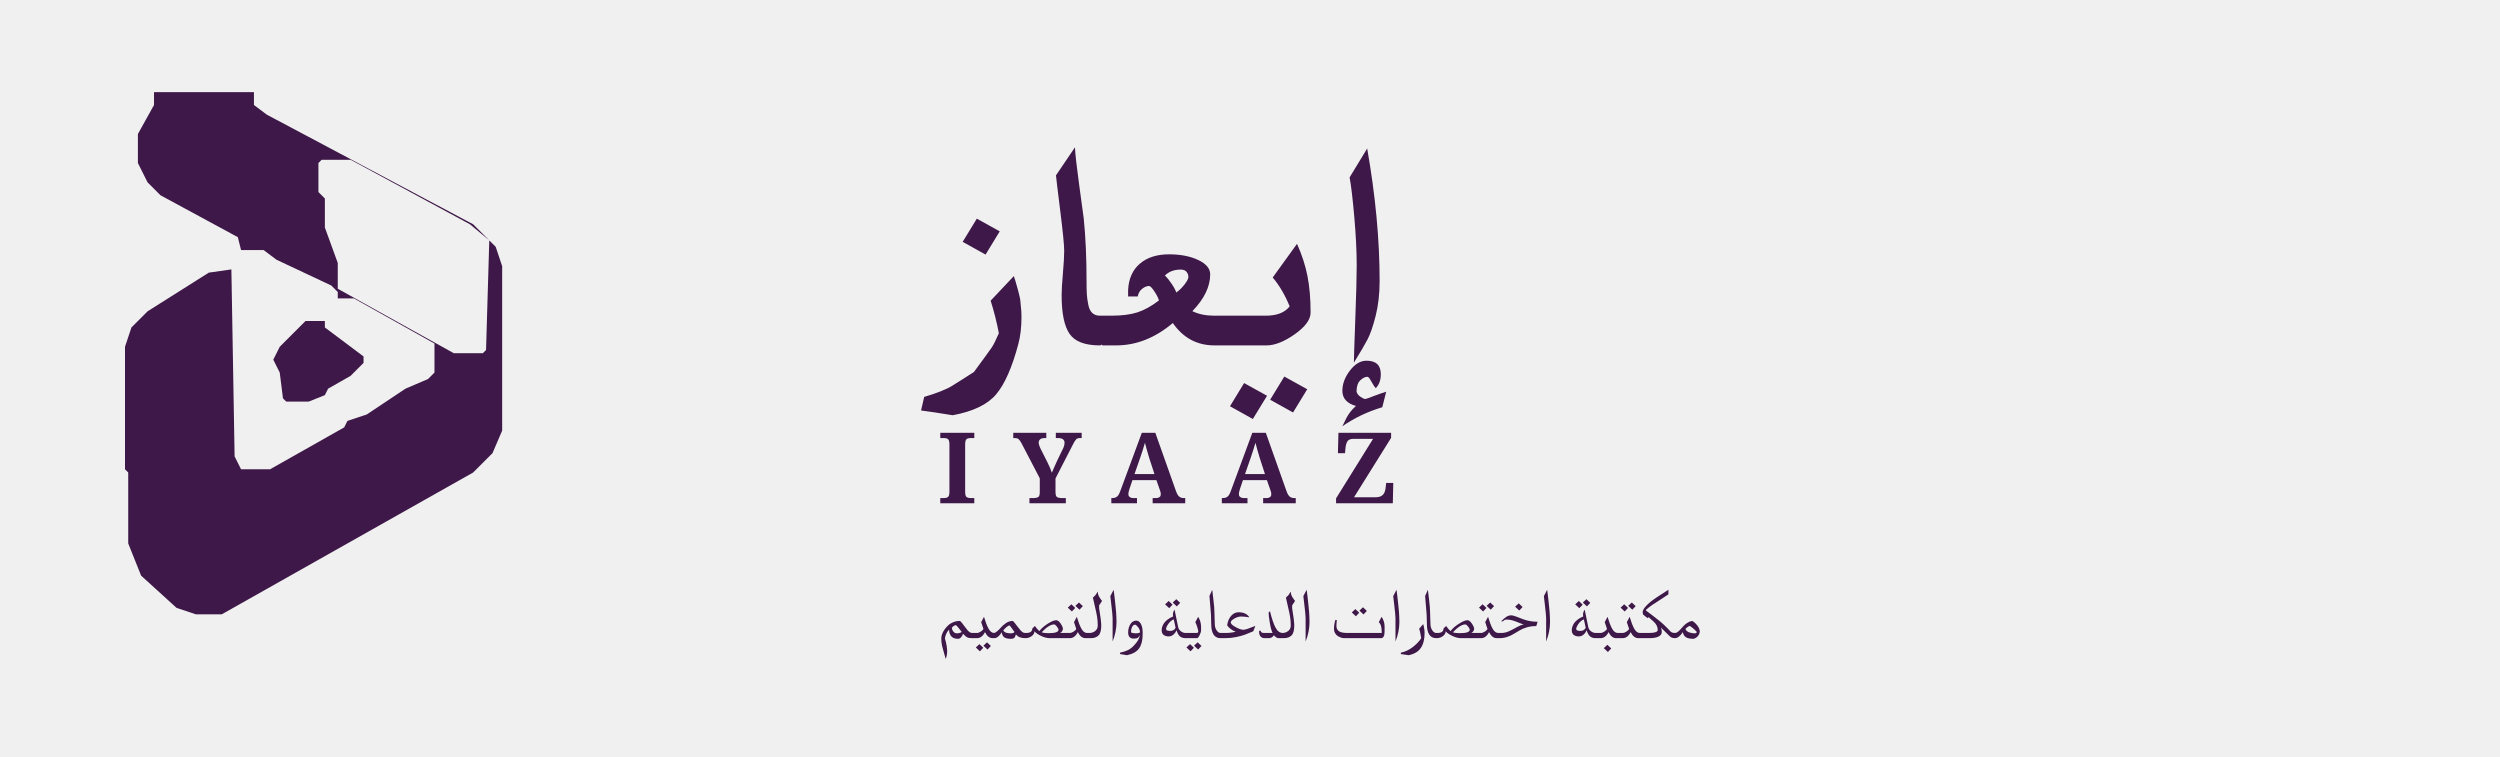
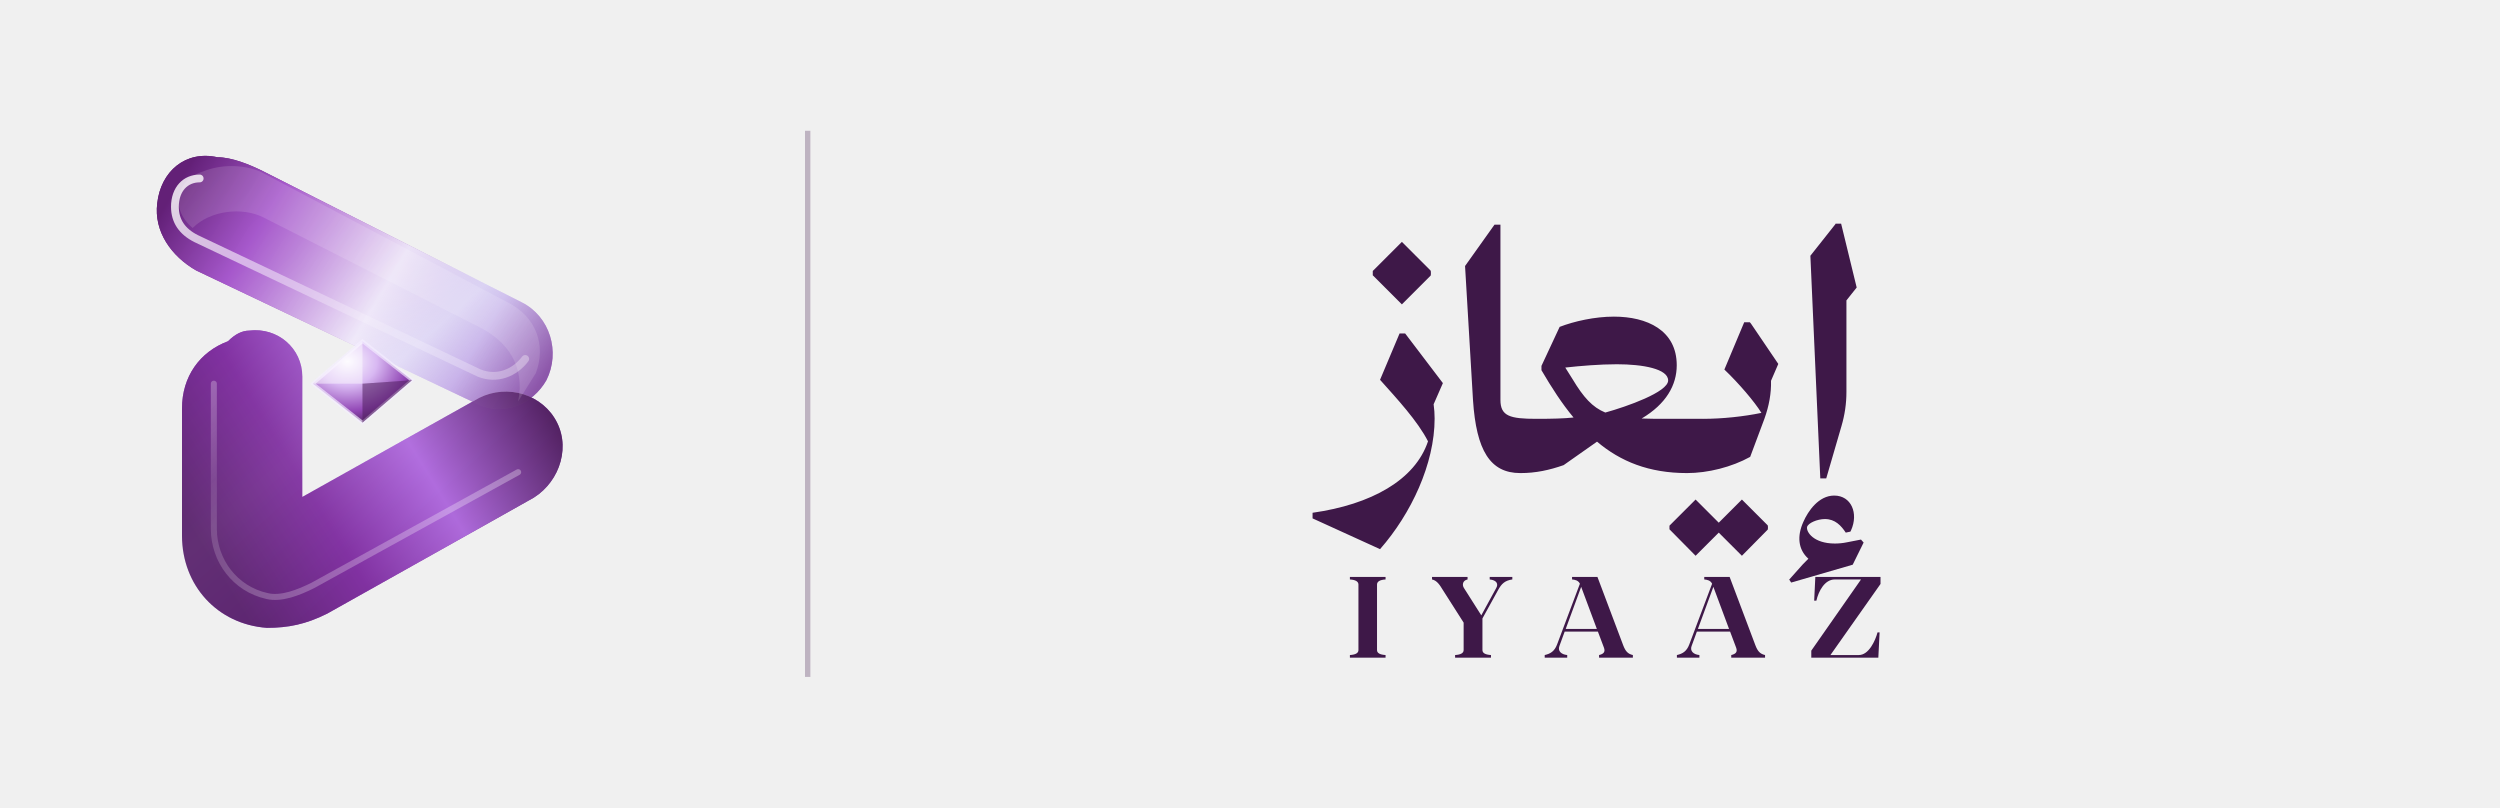
- <svg xmlns="http://www.w3.org/2000/svg" viewBox="0 0 760 230" role="img" aria-labelledby="title desc">
-   <g fill="#3E1848">
-     <g transform="translate(38 28) scale(.98)">
-       <path d="M9 0 L9 4 L4 13 L4 22 L7 28 L11 32 L35 45 L36 49 L43 49 L47 52 L64 60 L66 62 L66 64 L71 64 L96 78 L96 87 L94 89 L87 92 L75 100 L69 102 L68 104 L45 117 L36 117 L34 113 L33 55 L26 56 L7 68 L2 73 L0 79 L0 117 L1 118 L1 140 L5 150 L16 160 L22 162 L30 162 L108 118 L114 112 L117 105 L117 54 L115 48 L108 41 L44 7 L40 4 L40 0 Z M61 21 L70 21 L107 41 L113 46 L112 80 L111 81 L102 81 L66 61 L66 53 L62 42 L62 33 L60 31 L60 22 Z" fill-rule="evenodd" />
-       <path d="M74 82 L62 73 L62 71 L56 71 L48 79 L46 83 L48 87 L49 95 L50 96 L57 96 L62 94 L63 92 L70 88 L74 84 Z" />
-     </g>
-     <text x="280" y="105" font-family="Thmanyah Serif Display, serif" font-weight="700" font-size="86">إيعاز</text>
-     <text x="285" y="153" font-family="Georgia, serif" font-weight="700" font-size="30" letter-spacing="11">IYAAZ</text>
-     <text x="285" y="194" font-family="Thmanyah Serif Display, serif" font-size="21">مكتبة اختصارات الدعاية والتصميم</text>
+ <svg xmlns="http://www.w3.org/2000/svg" viewBox="0 0 650 210" role="img" aria-labelledby="title desc">
+   <g transform="translate(28 28) scale(.92)">
+     <defs>
+       <linearGradient id="lribbonBase" x1="22" y1="20" x2="132" y2="142" gradientUnits="userSpaceOnUse">
+         <stop offset="0" stop-color="#5B176B" />
+         <stop offset=".22" stop-color="#8D3AB0" />
+         <stop offset=".48" stop-color="#E7E6F5" />
+         <stop offset=".67" stop-color="#A565CF" />
+         <stop offset="1" stop-color="#3E1848" />
+       </linearGradient>
+       <linearGradient id="ltopGlass" x1="22" y1="18" x2="122" y2="78" gradientUnits="userSpaceOnUse">
+         <stop offset="0" stop-color="#632078" stop-opacity=".96" />
+         <stop offset=".22" stop-color="#A95BCF" stop-opacity=".92" />
+         <stop offset=".56" stop-color="#F7F5FF" stop-opacity=".82" />
+         <stop offset=".82" stop-color="#C9B9EE" stop-opacity=".58" />
+         <stop offset="1" stop-color="#83509B" stop-opacity=".72" />
+       </linearGradient>
+       <linearGradient id="llowerGlass" x1="35" y1="137" x2="124" y2="82" gradientUnits="userSpaceOnUse">
+         <stop offset="0" stop-color="#572069" />
+         <stop offset=".32" stop-color="#7F2E9F" />
+         <stop offset=".62" stop-color="#B16CDF" />
+         <stop offset="1" stop-color="#4B1B58" />
+       </linearGradient>
+       <radialGradient id="lgemFill" cx="35%" cy="25%" r="85%">
+         <stop offset="0" stop-color="#FBF9FF" />
+         <stop offset=".35" stop-color="#D8B8F2" />
+         <stop offset=".72" stop-color="#9146B5" />
+         <stop offset="1" stop-color="#3E1848" />
+       </radialGradient>
+       <linearGradient id="ledgeSheen" x1="20" y1="25" x2="120" y2="125" gradientUnits="userSpaceOnUse">
+         <stop offset="0" stop-color="#FFFFFF" stop-opacity=".9" />
+         <stop offset=".45" stop-color="#FFFFFF" stop-opacity=".18" />
+         <stop offset="1" stop-color="#FFFFFF" stop-opacity=".55" />
+       </linearGradient>
+     </defs>
+     <path data-role="ribbon-core" d="M31 14C22 12 15 18 14 27C13 35 18 42 25 46L105 84C112 87 120 84 124 77C128 69 125 59 117 55L44 18C40 16 35 14 31 14ZM34 66C26 69 21 76 21 85V121C21 135 31 146 45 147C51 147 56 146 62 143L119 111C127 107 131 97 127 89C123 81 113 78 105 82L55 110V76C55 68 48 62 40 63C38 63 36 64 34 66Z" fill="url(#lribbonBase)" fill-rule="evenodd" />
+     <path d="M31 14C22 12 15 18 14 27C13 35 18 42 25 46L105 84C112 87 120 84 124 77C128 69 125 59 117 55L44 18C40 16 35 14 31 14Z" fill="url(#ltopGlass)" />
+     <path d="M34 66C26 69 21 76 21 85V121C21 135 31 146 45 147C51 147 56 146 62 143L119 111C127 107 131 97 127 89C123 81 113 78 105 82L55 110V76C55 68 48 62 40 63C38 63 36 64 34 66Z" fill="url(#llowerGlass)" fill-opacity=".92" />
+     <path data-role="highlight" d="M26 20C22 20 19 23 19 28C19 32 21 35 25 37L105 75C110 77 115 75 118 71" fill="none" stroke="url(#ledgeSheen)" stroke-width="2.2" stroke-linecap="round" opacity=".9" />
+     <path data-role="highlight" d="M30 78V119C30 128 36 136 45 138C49 139 54 137 58 135L116 103" fill="none" stroke="url(#ledgeSheen)" stroke-width="1.7" stroke-linecap="round" opacity=".66" />
+     <path d="M43 18L113 55C121 59 124 67 121 75L116 83C118 73 113 66 105 62L44 31C38 28 29 29 24 34C17 28 20 20 27 18C32 16 38 16 43 18Z" fill="#FFFFFF" opacity=".13" />
+     <path data-role="gem-core" d="M72 66L86 77L72 89L58 78Z" fill="url(#lgemFill)" stroke="#F4EFFF" stroke-opacity=".65" stroke-width="1" />
+     <path d="M72 66L72 78L58 78Z" fill="#FFFFFF" opacity=".45" />
+     <path d="M72 78L86 77L72 89Z" fill="#4E1D5C" opacity=".55" />
+   </g>
+   <path d="M210 34V176" stroke="#3E1848" stroke-opacity=".28" stroke-width="1.4" />
+   <g fill="#3E1848" transform="translate(-90 18)">
+     <path data-role="wordmark-ar" d="m 568.695,40.156 h -1.462 v 0.086 l -6.536,8.256 2.58,57.878 h 1.548 l 3.956,-13.588 c 0.86,-2.924 1.29,-5.848 1.29,-8.858 V 60.108 l 2.666,-3.354 z m -13.502,92.536 0.516,0.774 15.996,-4.644 2.838,-5.762 -0.688,-0.774 -3.526,0.688 c -1.204,0.258 -2.322,0.344 -3.268,0.344 -5.504,0 -7.482,-3.01 -7.224,-4.3 0.258,-1.032 2.666,-2.064 4.644,-2.064 2.666,0 4.214,1.72 5.418,3.526 l 1.204,-0.258 0.172,-0.344 c 1.978,-4.386 0.086,-9.03 -4.386,-9.03 -4.042,0 -6.794,4.042 -7.998,6.794 -1.72,3.784 -1.376,7.224 1.29,9.632 -0.43,0.43 -0.86,0.86 -1.376,1.376 z M 544.959,65.784 h -1.462 l -5.16,12.298 c 3.784,3.612 7.826,8.342 9.632,11.266 -4.558,0.946 -10.148,1.548 -15.136,1.548 -2.752,0 -4.214,1.462 -4.214,4.214 V 105 c 5.418,0 11.61,-1.548 16.426,-4.214 l 3.698,-9.89 c 1.204,-3.354 1.806,-6.622 1.72,-9.89 l 1.892,-4.386 -7.052,-10.406 c -0.086,-0.086 -0.172,-0.258 -0.344,-0.43 z m 4.644,53.922 c 0.086,0 0.086,-1.032 0,-1.118 l -6.708,-6.708 -6.02,6.02 -6.02,-6.02 -6.794,6.794 v 0.946 l 6.794,6.88 6.02,-6.02 6.02,6.02 z M 490.779,78.254 c 2.666,4.558 5.332,8.686 8.342,12.298 -2.494,0.258 -5.418,0.344 -9.632,0.344 l -4.128,3.182 V 105 c 3.956,0 7.482,-0.774 11.18,-2.064 l 8.686,-6.106 c 6.106,5.16 13.502,8.17 23.392,8.17 3.182,0 4.128,-1.204 4.128,-3.526 V 90.896 h -9.116 c -2.58,0 -4.816,0 -6.794,-0.086 6.364,-3.784 9.116,-8.686 9.116,-13.846 0,-9.116 -7.74,-12.642 -16.34,-12.642 -4.988,0 -10.32,1.204 -14.104,2.666 l -4.73,10.148 z m 8.084,2.322 -1.892,-3.01 c 3.87,-0.43 8.944,-0.86 13.416,-0.86 6.794,0 13.33,1.204 13.33,4.214 0,3.01 -10.75,6.794 -16.34,8.342 -3.354,-1.376 -5.676,-3.956 -8.514,-8.686 z M 485.275,105 c 2.752,0 4.214,-1.462 4.214,-4.214 v -9.89 c -6.88,0 -9.374,-0.688 -9.374,-4.902 v -45.58 h -1.548 l -7.654,10.75 2.064,34.83 c 0.86,13.158 4.472,19.006 12.298,19.006 z M 448.811,80.748 c 4.386,4.902 9.804,10.75 12.47,15.996 -3.354,10.062 -14.792,16.426 -30.014,18.576 v 1.462 l 17.544,7.998 c 8.084,-9.202 14.19,-22.188 14.19,-33.97 0,-1.204 -0.086,-2.494 -0.258,-3.698 l 2.408,-5.504 -9.804,-12.9 h -1.462 z m 13.158,-27.09 c 0.086,-0.086 0.086,-1.204 0,-1.29 l -7.482,-7.482 -7.568,7.568 v 1.118 l 7.568,7.568 z" />
+     <path data-role="wordmark-en" d="m 450.245,153 v -0.69 c -1.47,-0.09 -2.22,-0.51 -2.22,-1.29 v -17.04 c 0,-0.78 0.75,-1.23 2.22,-1.32 V 132 h -9.27 v 0.66 c 1.47,0.09 2.22,0.54 2.22,1.32 v 17.04 c 0,0.78 -0.75,1.2 -2.22,1.29 V 153 Z m 27.41,0 v -0.69 c -1.47,-0.09 -2.22,-0.51 -2.22,-1.29 v -8.22 l 4.08,-7.41 c 0.87,-1.59 1.74,-2.46 3.69,-2.73 V 132 h -5.88 v 0.66 c 1.83,0.18 2.31,1.17 1.68,2.25 l -3.87,7.08 -4.53,-7.14 c -0.48,-0.78 -0.33,-1.92 0.96,-2.19 V 132 h -9.24 v 0.66 c 1.32,0.27 2.07,1.53 2.79,2.7 l 5.43,8.52 v 7.14 c 0,0.78 -0.75,1.2 -2.22,1.29 V 153 Z m 19.82,0 v -0.69 c -1.59,-0.15 -2.49,-1.08 -2.04,-2.31 l 1.38,-3.78 h 8.64 l 1.56,4.14 c 0.45,1.17 -0.12,1.68 -1.26,1.95 V 153 h 8.79 v -0.69 c -1.32,-0.3 -1.92,-0.99 -2.52,-2.55 l -6.69,-17.76 h -6.6 v 0.66 c 0.69,0.06 1.62,0.21 2.04,1.11 l -5.94,15.81 c -0.66,1.74 -1.71,2.4 -3.21,2.73 V 153 Z m 3.63,-18.42 4.08,10.95 h -8.1 z M 531.845,153 v -0.69 c -1.59,-0.15 -2.49,-1.08 -2.04,-2.31 l 1.38,-3.78 h 8.64 l 1.56,4.14 c 0.45,1.17 -0.12,1.68 -1.26,1.95 V 153 h 8.79 v -0.69 c -1.32,-0.3 -1.92,-0.99 -2.52,-2.55 l -6.69,-17.76 h -6.6 v 0.66 c 0.69,0.06 1.62,0.21 2.04,1.11 l -5.94,15.81 c -0.66,1.74 -1.71,2.4 -3.21,2.73 V 153 Z m 3.63,-18.42 4.08,10.95 h -8.1 z m 42.89,18.42 0.33,-6.57 h -0.54 c -0.57,2.13 -2.25,5.88 -4.86,5.88 h -7.38 l 13.02,-18.48 V 132 h -16.95 l -0.3,6.18 h 0.57 c 0.57,-2.52 2.19,-5.52 4.77,-5.52 h 6.84 l -12.93,18.51 V 153 Z" />
  </g>
</svg>
